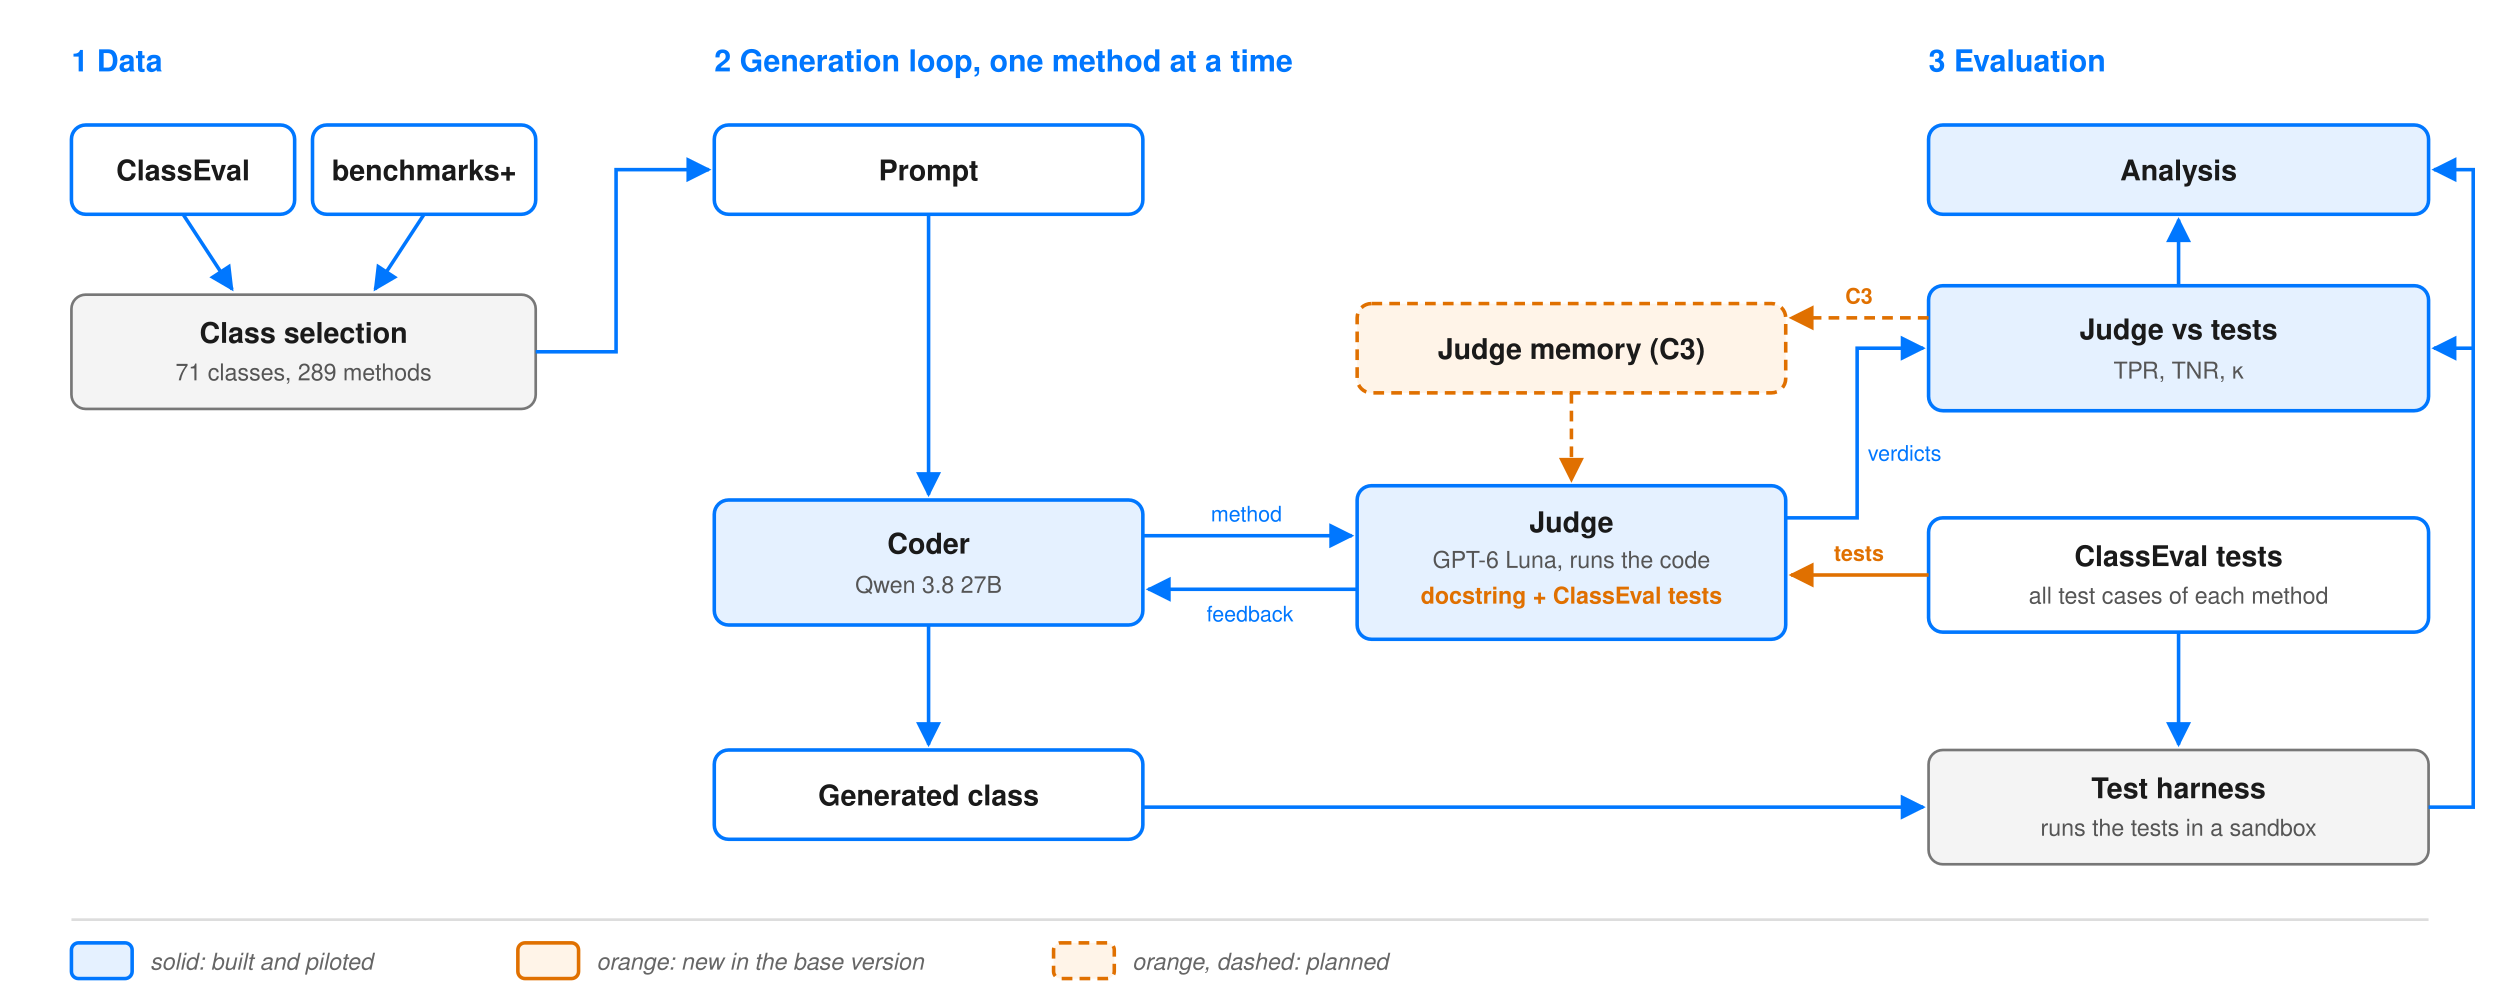
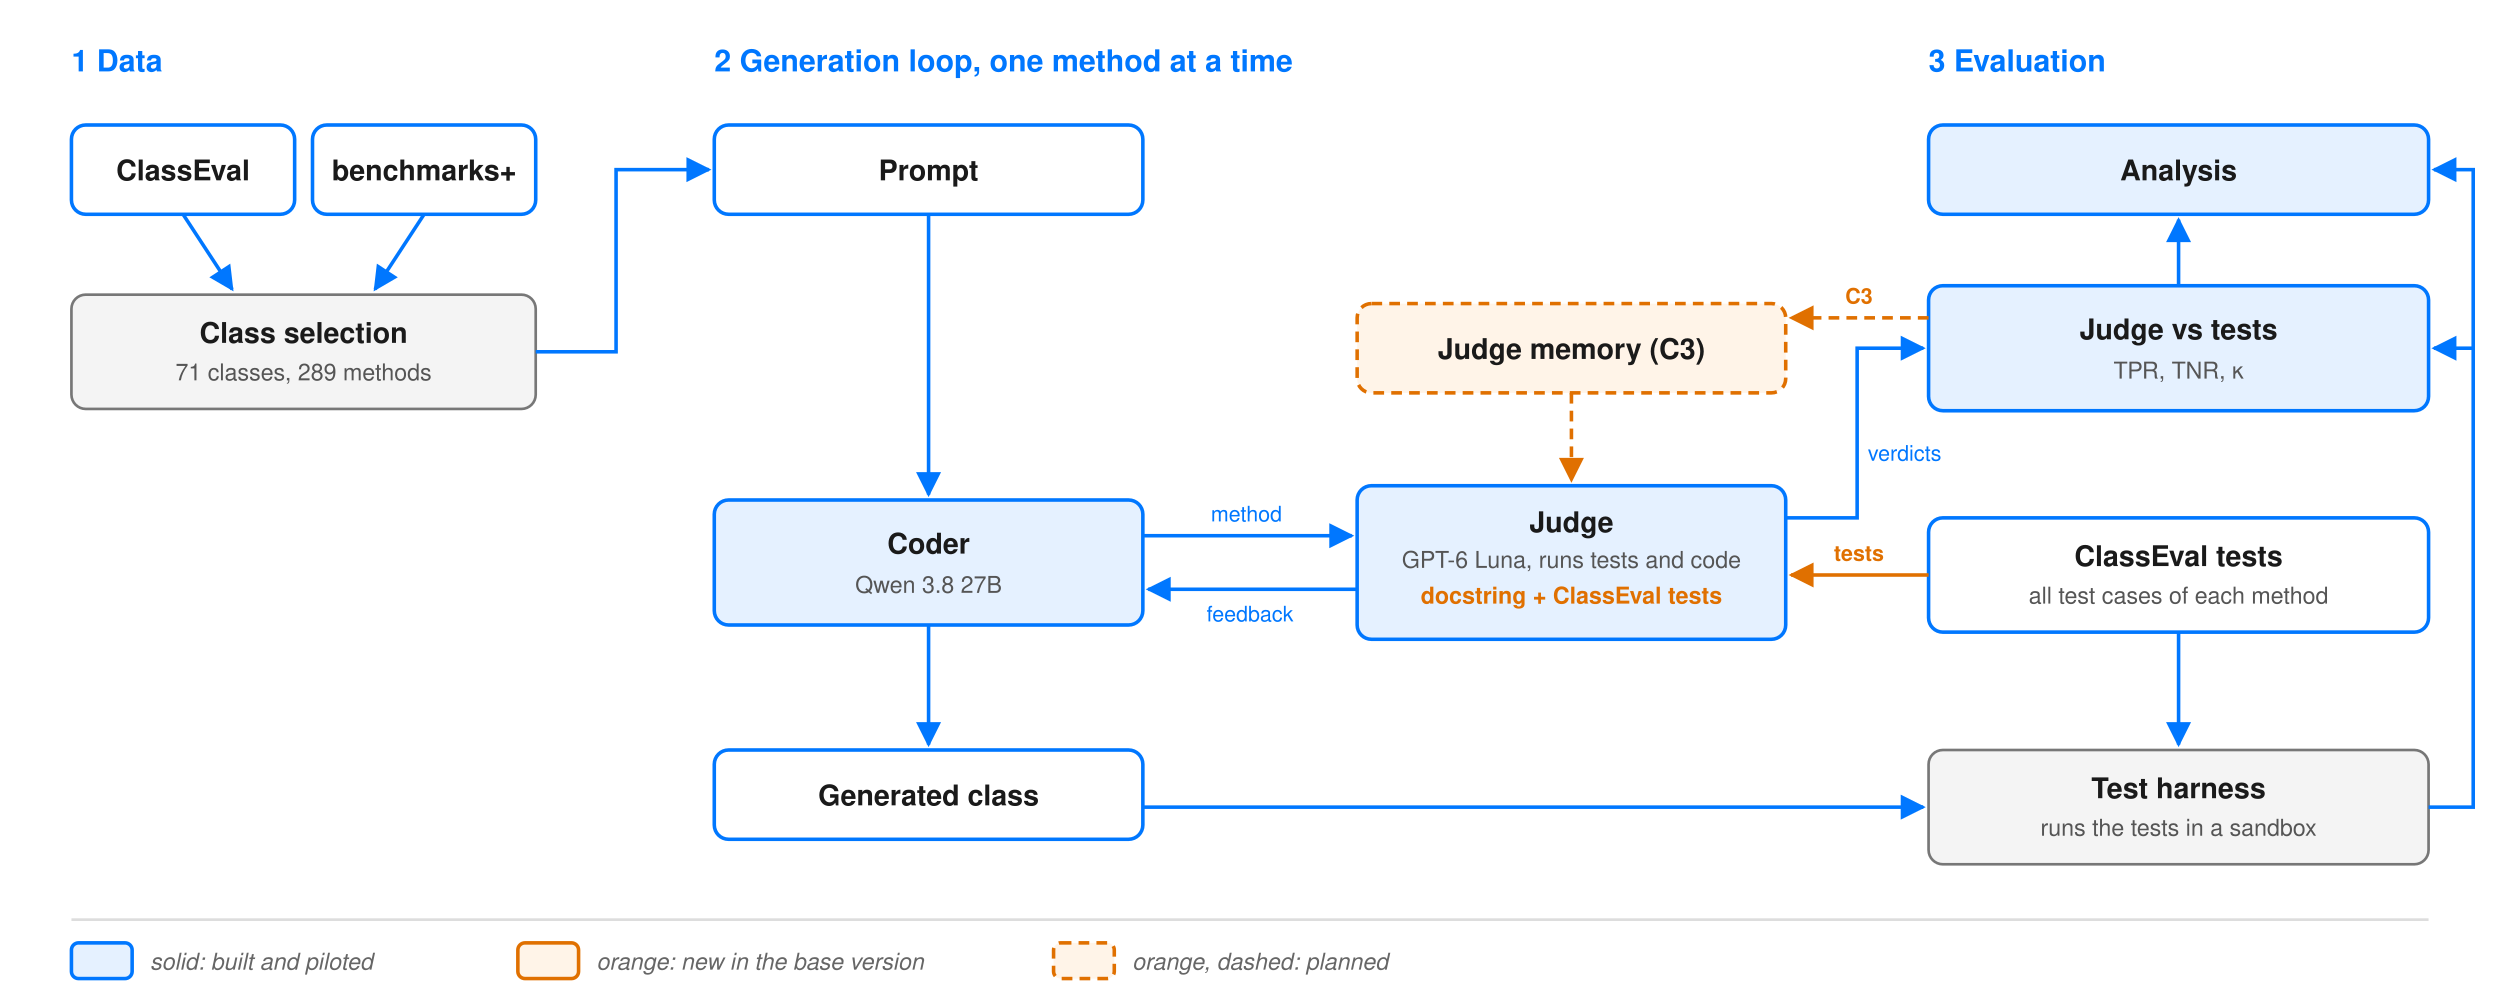
<svg xmlns="http://www.w3.org/2000/svg" viewBox="0 0 1400 560" width="1400" height="560" font-family="Helvetica, Arial, sans-serif">
  <defs>
    <marker id="ab" viewBox="0 0 10 10" refX="9" refY="5" markerWidth="7" markerHeight="7" orient="auto-start-reverse">
      <path d="M0,0 L10,5 L0,10 z" fill="#0077FF" />
    </marker>
    <marker id="ao" viewBox="0 0 10 10" refX="9" refY="5" markerWidth="7" markerHeight="7" orient="auto-start-reverse">
      <path d="M0,0 L10,5 L0,10 z" fill="#E07000" />
    </marker>
    <style>
      .box { fill: #E5F1FF; stroke: #0077FF; stroke-width: 2; }
      .data { fill: #FFFFFF; stroke: #0077FF; stroke-width: 2; }
      .script { fill: #F4F4F4; stroke: #777777; stroke-width: 1.5; }
      .memo { fill: #FFF4E8; stroke: #E07000; stroke-width: 2; stroke-dasharray: 6 4; }
      .new { fill: #FFF4E8; stroke: #E07000; stroke-width: 2; }
      .t { font-size: 16px; font-weight: bold; fill: #1A1A1A; }
      .s { font-size: 13px; fill: #555555; }
      .so { font-size: 13px; font-weight: bold; fill: #E07000; }
      .i { font-size: 13px; fill: #666666; font-style: italic; }
      .h { font-size: 17px; font-weight: bold; fill: #0077FF; }
      .lab { font-size: 12px; fill: #0077FF; }
      .labo { font-size: 12px; fill: #E07000; font-weight: bold; }
      .ab { stroke: #0077FF; stroke-width: 2; fill: none; marker-end: url(#ab); }
      .bl { stroke: #0077FF; stroke-width: 2; fill: none; }
      .ao { stroke: #E07000; stroke-width: 2; fill: none; marker-end: url(#ao); }
      .aod { stroke: #E07000; stroke-width: 2; fill: none; stroke-dasharray: 6 4; marker-end: url(#ao); }
    </style>
  </defs>
  <rect x="0" y="0" width="1400" height="560" fill="#FFFFFF" />
  <text class="h" x="40" y="40">1  Data</text>
  <text class="h" x="400" y="40">2  Generation loop, one method at a time</text>
  <text class="h" x="1080" y="40">3  Evaluation</text>
  <rect class="data" x="40" y="70" width="125" height="50" rx="8" />
  <text class="t" x="102.5" y="101" text-anchor="middle">ClassEval</text>
  <rect class="data" x="175" y="70" width="125" height="50" rx="8" />
  <text class="t" x="237.5" y="101" text-anchor="middle">benchmarks+</text>
  <rect class="script" x="40" y="165" width="260" height="64" rx="8" />
  <text class="t" x="170" y="192" text-anchor="middle">Class selection</text>
  <text class="s" x="170" y="213" text-anchor="middle">71 classes, 289 methods</text>
  <path class="ab" d="M102.5,120 L130,162" />
  <path class="ab" d="M237.5,120 L210,162" />
  <path class="ab" d="M300,197 L345,197 L345,95 L397,95" />
  <rect class="data" x="400" y="70" width="240" height="50" rx="8" />
  <text class="t" x="520" y="101" text-anchor="middle">Prompt</text>
  <rect class="box" x="400" y="280" width="240" height="70" rx="8" />
  <text class="t" x="520" y="310" text-anchor="middle">Coder</text>
  <text class="s" x="520" y="332" text-anchor="middle">Qwen 3.8 27B</text>
  <rect class="data" x="400" y="420" width="240" height="50" rx="8" />
  <text class="t" x="520" y="451" text-anchor="middle">Generated class</text>
  <path class="ab" d="M520,120 L520,277" />
  <path class="ab" d="M520,350 L520,417" />
  <rect class="memo" x="760" y="170" width="240" height="50" rx="8" />
  <text class="t" x="880" y="201" text-anchor="middle">Judge memory (C3)</text>
  <path class="aod" d="M880,220 L880,269" />
  <rect class="box" x="760" y="272" width="240" height="86" rx="8" />
  <text class="t" x="880" y="298" text-anchor="middle">Judge</text>
-   <text class="s" x="880" y="318" text-anchor="middle">GPT-6 Luna, runs the code</text>
+   <text class="s" x="880" y="318" text-anchor="middle">GPT-6 Luna, runs tests and code</text>
  <text class="so" x="880" y="338" text-anchor="middle">docstring + ClassEval tests</text>
  <path class="ab" d="M640,300 L757,300" />
  <text class="lab" x="698" y="292" text-anchor="middle">method</text>
  <path class="ab" d="M760,330 L643,330" />
  <text class="lab" x="700" y="348" text-anchor="middle">feedback</text>
  <rect class="box" x="1080" y="70" width="280" height="50" rx="8" />
  <text class="t" x="1220" y="101" text-anchor="middle">Analysis</text>
  <rect class="box" x="1080" y="160" width="280" height="70" rx="8" />
  <text class="t" x="1220" y="190" text-anchor="middle">Judge vs tests</text>
  <text class="s" x="1220" y="212" text-anchor="middle">TPR, TNR, κ</text>
  <rect class="data" x="1080" y="290" width="280" height="64" rx="8" />
  <text class="t" x="1220" y="317" text-anchor="middle">ClassEval tests</text>
  <text class="s" x="1220" y="338" text-anchor="middle">all test cases of each method</text>
  <rect class="script" x="1080" y="420" width="280" height="64" rx="8" />
  <text class="t" x="1220" y="447" text-anchor="middle">Test harness</text>
  <text class="s" x="1220" y="468" text-anchor="middle">runs the tests in a sandbox</text>
  <path class="ab" d="M1000,290 L1040,290 L1040,195 L1077,195" />
  <text class="lab" x="1046" y="258">verdicts</text>
  <path class="ao" d="M1080,322 L1003,322" />
  <text class="labo" x="1041" y="314" text-anchor="middle">tests</text>
  <path class="ab" d="M1220,354 L1220,417" />
  <path class="ab" d="M640,452 L1077,452" />
  <path class="ab" d="M1220,160 L1220,123" />
  <path class="ab" d="M1360,452 L1385,452 L1385,95 L1363,95" />
  <path class="ab" d="M1385,195 L1363,195" />
  <path class="aod" d="M1080,178 L1003,178" />
  <text class="labo" x="1041" y="170" text-anchor="middle">C3</text>
  <line x1="40" y1="515" x2="1360" y2="515" stroke="#DDDDDD" stroke-width="1.5" />
  <rect class="box" x="40" y="528" width="34" height="20" rx="4" />
  <text class="i" x="84" y="543">solid: built and piloted</text>
  <rect class="new" x="290" y="528" width="34" height="20" rx="4" />
  <text class="i" x="334" y="543">orange: new in the base version</text>
  <rect class="memo" x="590" y="528" width="34" height="20" rx="4" />
  <text class="i" x="634" y="543">orange, dashed: planned</text>
</svg>
